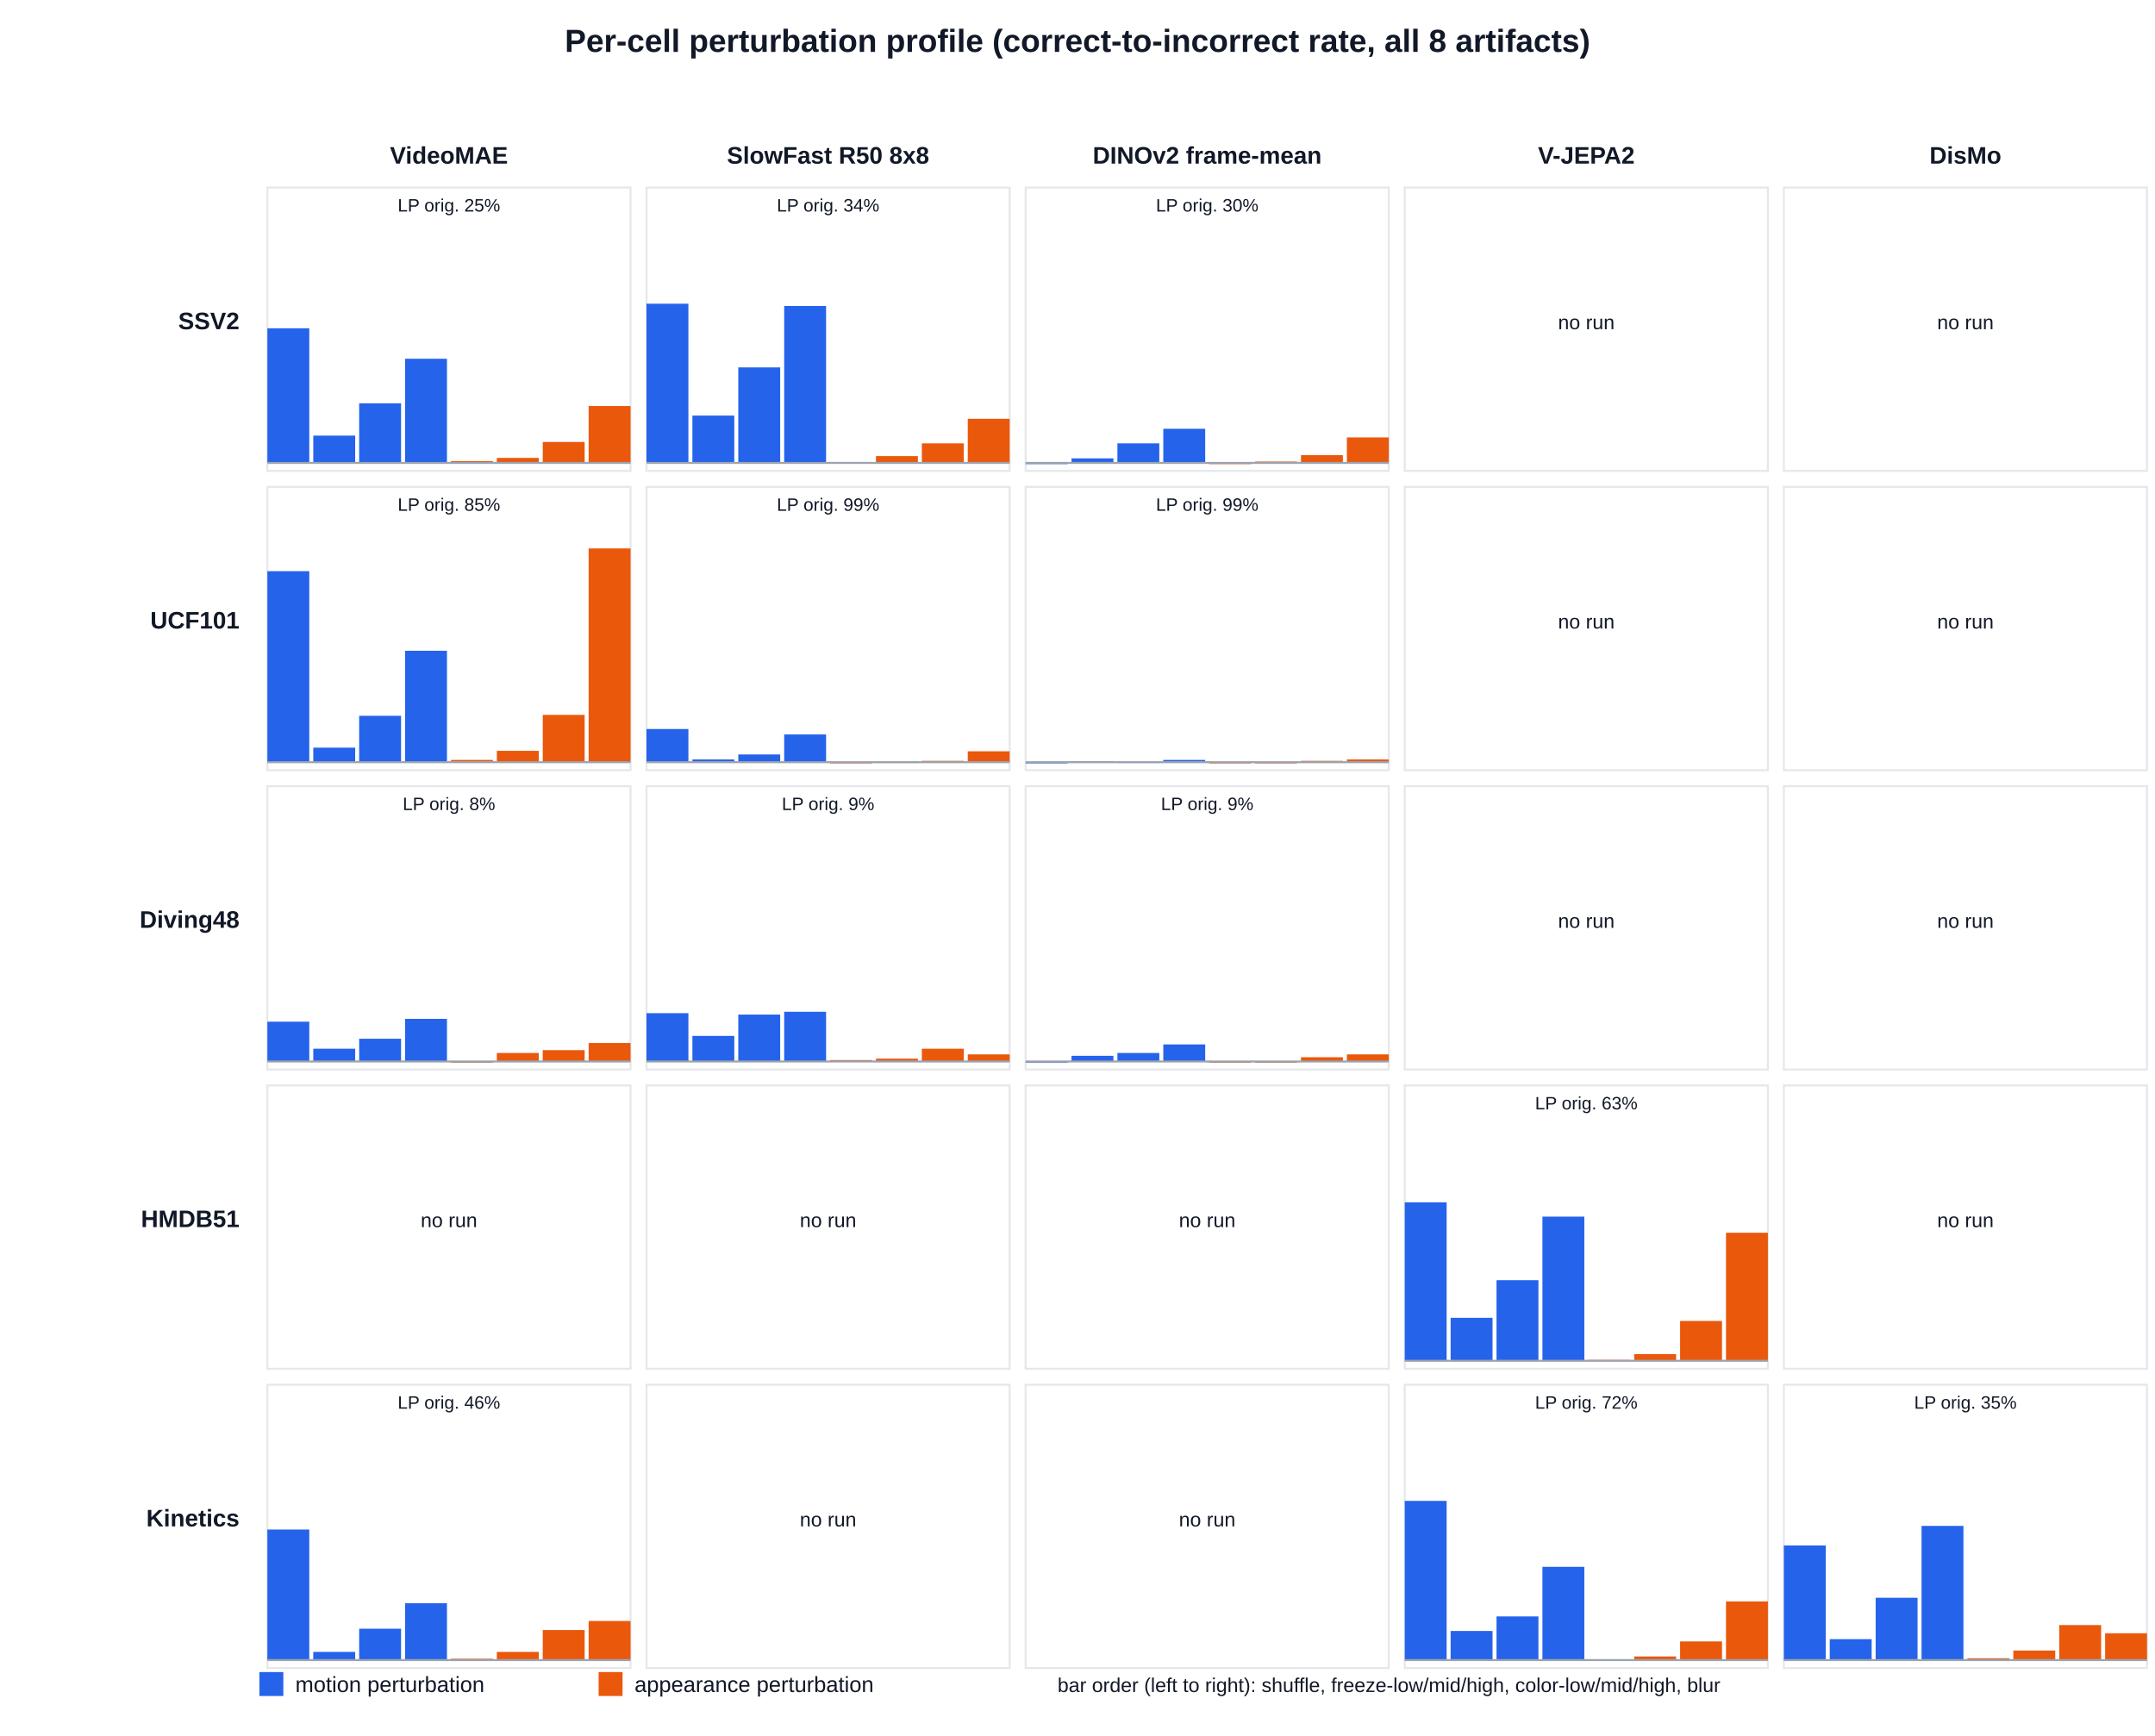
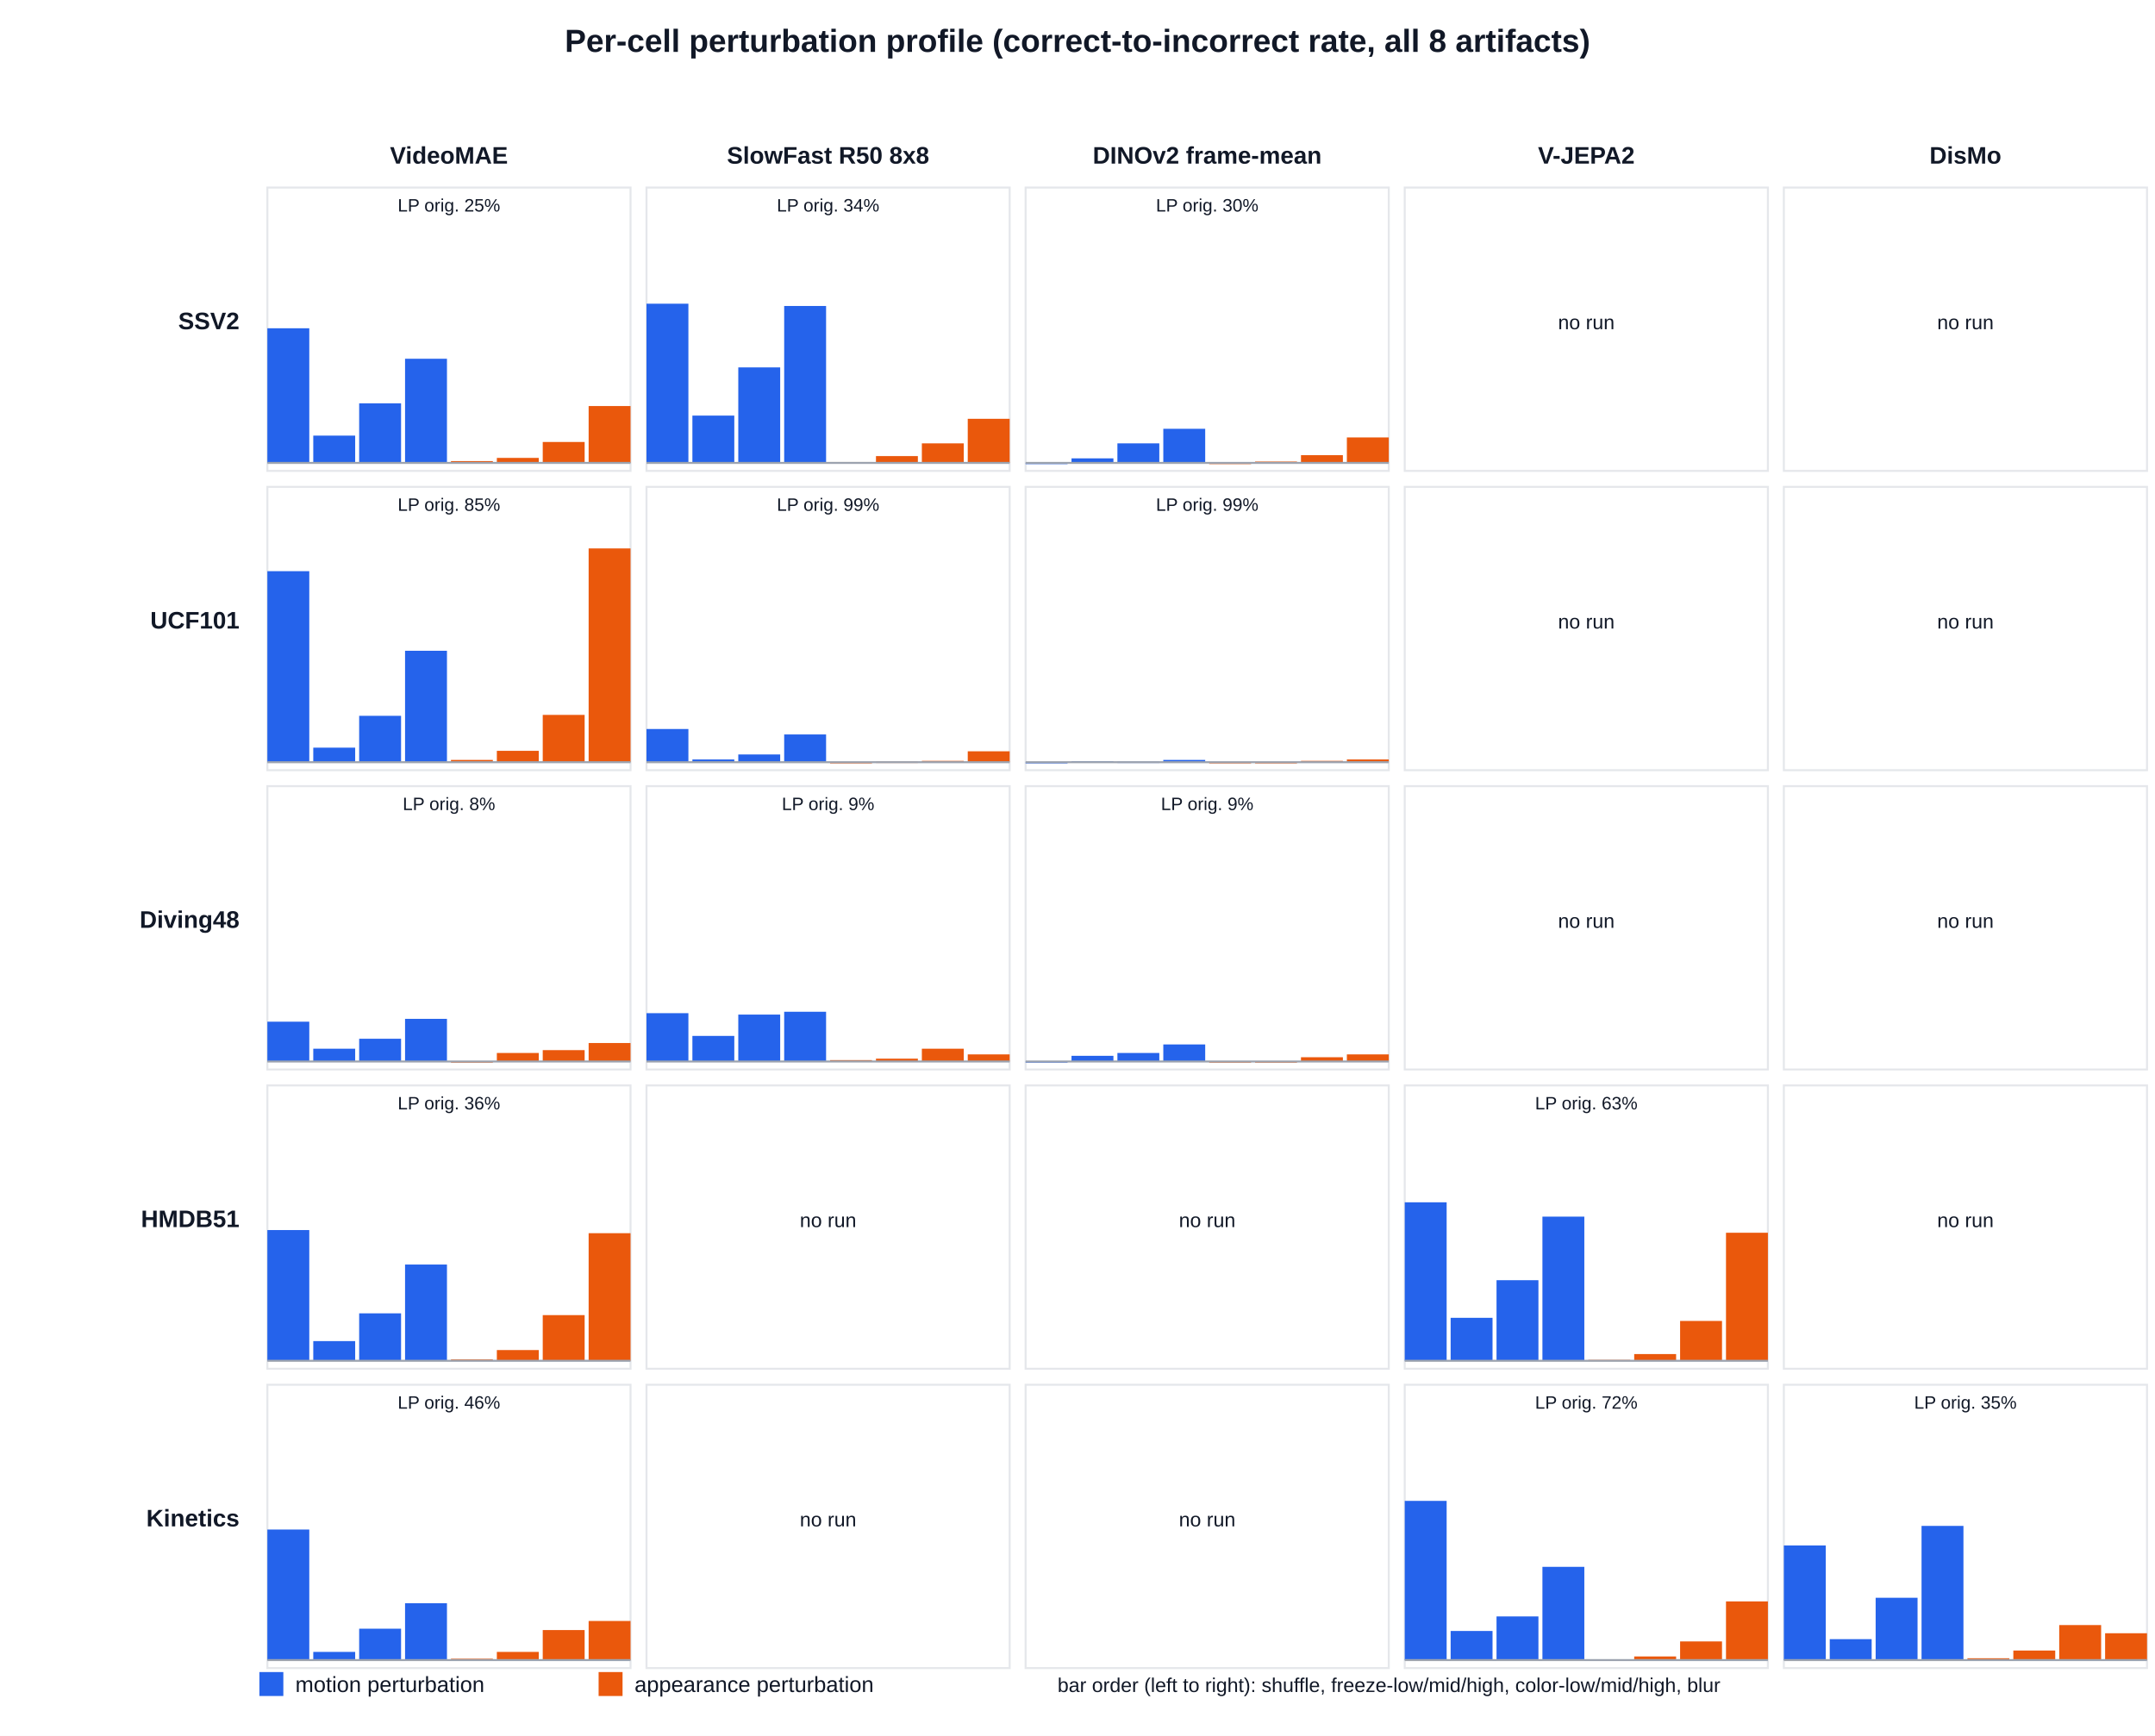
<svg xmlns="http://www.w3.org/2000/svg" width="1080" height="870" viewBox="0 0 1080 870">
  <rect width="100%" height="100%" fill="#ffffff" />
  <style>text { font-family: Arial, Helvetica, sans-serif; fill: #111827; }</style>
  <text x="540.00" y="26.00" font-size="16" font-weight="700" text-anchor="middle">Per-cell perturbation profile (correct-to-incorrect rate, all 8 artifacts)</text>
  <text x="225.00" y="82.00" font-size="12" font-weight="700" text-anchor="middle">VideoMAE</text>
  <text x="415.00" y="82.00" font-size="12" font-weight="700" text-anchor="middle">SlowFast R50 8x8</text>
  <text x="605.00" y="82.00" font-size="12" font-weight="700" text-anchor="middle">DINOv2 frame-mean</text>
  <text x="795.00" y="82.00" font-size="12" font-weight="700" text-anchor="middle">V-JEPA2</text>
  <text x="985.00" y="82.00" font-size="12" font-weight="700" text-anchor="middle">DisMo</text>
  <text x="120.00" y="165.00" font-size="12" font-weight="700" text-anchor="end">SSV2</text>
  <rect x="134" y="94" width="182" height="142" fill="none" stroke="#e5e7eb" stroke-width="1" />
  <text x="225.00" y="106.00" font-size="9" font-weight="400" text-anchor="middle">LP orig. 25%</text>
  <rect x="134.00" y="164.52" width="21.00" height="67.48" fill="#2563eb" />
  <rect x="157.00" y="218.32" width="21.00" height="13.68" fill="#2563eb" />
  <rect x="180.00" y="202.14" width="21.00" height="29.86" fill="#2563eb" />
  <rect x="203.00" y="179.80" width="21.00" height="52.20" fill="#2563eb" />
  <rect x="226.00" y="231.09" width="21.00" height="0.91" fill="#ea580c" />
  <rect x="249.00" y="229.49" width="21.00" height="2.51" fill="#ea580c" />
  <rect x="272.00" y="221.51" width="21.00" height="10.49" fill="#ea580c" />
  <rect x="295.00" y="203.50" width="21.00" height="28.50" fill="#ea580c" />
  <line x1="134" y1="232.00" x2="316" y2="232.00" stroke="#9ca3af" stroke-width="1" />
  <rect x="324" y="94" width="182" height="142" fill="none" stroke="#e5e7eb" stroke-width="1" />
  <text x="415.00" y="106.00" font-size="9" font-weight="400" text-anchor="middle">LP orig. 34%</text>
  <rect x="324.00" y="152.21" width="21.00" height="79.79" fill="#2563eb" />
  <rect x="347.00" y="208.29" width="21.00" height="23.71" fill="#2563eb" />
  <rect x="370.00" y="184.13" width="21.00" height="47.87" fill="#2563eb" />
  <rect x="393.00" y="153.35" width="21.00" height="78.65" fill="#2563eb" />
  <rect x="416.00" y="231.54" width="21.00" height="0.60" fill="#ea580c" />
  <rect x="439.00" y="228.58" width="21.00" height="3.42" fill="#ea580c" />
  <rect x="462.00" y="222.20" width="21.00" height="9.80" fill="#ea580c" />
  <rect x="485.00" y="209.89" width="21.00" height="22.11" fill="#ea580c" />
  <line x1="324" y1="232.00" x2="506" y2="232.00" stroke="#9ca3af" stroke-width="1" />
  <rect x="514" y="94" width="182" height="142" fill="none" stroke="#e5e7eb" stroke-width="1" />
  <text x="605.00" y="106.00" font-size="9" font-weight="400" text-anchor="middle">LP orig. 30%</text>
  <rect x="514.00" y="232.00" width="21.00" height="0.60" fill="#2563eb" />
  <rect x="537.00" y="229.72" width="21.00" height="2.28" fill="#2563eb" />
  <rect x="560.00" y="222.20" width="21.00" height="9.80" fill="#2563eb" />
  <rect x="583.00" y="214.90" width="21.00" height="17.10" fill="#2563eb" />
  <rect x="606.00" y="232.00" width="21.00" height="0.60" fill="#ea580c" />
  <rect x="629.00" y="231.32" width="21.00" height="0.68" fill="#ea580c" />
  <rect x="652.00" y="228.12" width="21.00" height="3.88" fill="#ea580c" />
  <rect x="675.00" y="219.23" width="21.00" height="12.77" fill="#ea580c" />
  <line x1="514" y1="232.00" x2="696" y2="232.00" stroke="#9ca3af" stroke-width="1" />
  <rect x="704" y="94" width="182" height="142" fill="none" stroke="#e5e7eb" stroke-width="1" />
  <text x="795.00" y="165.00" font-size="10" font-weight="400" text-anchor="middle">no run</text>
  <rect x="894" y="94" width="182" height="142" fill="none" stroke="#e5e7eb" stroke-width="1" />
  <text x="985.00" y="165.00" font-size="10" font-weight="400" text-anchor="middle">no run</text>
  <text x="120.00" y="315.00" font-size="12" font-weight="700" text-anchor="end">UCF101</text>
  <rect x="134" y="244" width="182" height="142" fill="none" stroke="#e5e7eb" stroke-width="1" />
  <text x="225.00" y="256.00" font-size="9" font-weight="400" text-anchor="middle">LP orig. 85%</text>
  <rect x="134.00" y="286.26" width="21.00" height="95.74" fill="#2563eb" />
  <rect x="157.00" y="374.71" width="21.00" height="7.29" fill="#2563eb" />
  <rect x="180.00" y="358.75" width="21.00" height="23.25" fill="#2563eb" />
  <rect x="203.00" y="326.15" width="21.00" height="55.85" fill="#2563eb" />
  <rect x="226.00" y="380.86" width="21.00" height="1.14" fill="#ea580c" />
  <rect x="249.00" y="376.30" width="21.00" height="5.70" fill="#ea580c" />
  <rect x="272.00" y="358.29" width="21.00" height="23.71" fill="#ea580c" />
  <rect x="295.00" y="274.86" width="21.00" height="107.14" fill="#ea580c" />
  <line x1="134" y1="382.00" x2="316" y2="382.00" stroke="#9ca3af" stroke-width="1" />
  <rect x="324" y="244" width="182" height="142" fill="none" stroke="#e5e7eb" stroke-width="1" />
  <text x="415.00" y="256.00" font-size="9" font-weight="400" text-anchor="middle">LP orig. 99%</text>
  <rect x="324.00" y="365.36" width="21.00" height="16.64" fill="#2563eb" />
  <rect x="347.00" y="380.63" width="21.00" height="1.37" fill="#2563eb" />
  <rect x="370.00" y="378.12" width="21.00" height="3.88" fill="#2563eb" />
  <rect x="393.00" y="368.09" width="21.00" height="13.91" fill="#2563eb" />
  <rect x="416.00" y="382.00" width="21.00" height="0.60" fill="#ea580c" />
  <rect x="439.00" y="381.77" width="21.00" height="0.60" fill="#ea580c" />
  <rect x="462.00" y="381.32" width="21.00" height="0.68" fill="#ea580c" />
  <rect x="485.00" y="376.53" width="21.00" height="5.47" fill="#ea580c" />
  <line x1="324" y1="382.00" x2="506" y2="382.00" stroke="#9ca3af" stroke-width="1" />
  <rect x="514" y="244" width="182" height="142" fill="none" stroke="#e5e7eb" stroke-width="1" />
  <text x="605.00" y="256.00" font-size="9" font-weight="400" text-anchor="middle">LP orig. 99%</text>
  <rect x="514.00" y="382.00" width="21.00" height="0.60" fill="#2563eb" />
  <rect x="537.00" y="381.54" width="21.00" height="0.60" fill="#2563eb" />
  <rect x="560.00" y="381.77" width="21.00" height="0.60" fill="#2563eb" />
  <rect x="583.00" y="380.86" width="21.00" height="1.14" fill="#2563eb" />
  <rect x="606.00" y="382.00" width="21.00" height="0.60" fill="#ea580c" />
  <rect x="629.00" y="382.00" width="21.00" height="0.60" fill="#ea580c" />
  <rect x="652.00" y="381.32" width="21.00" height="0.68" fill="#ea580c" />
  <rect x="675.00" y="380.63" width="21.00" height="1.37" fill="#ea580c" />
  <line x1="514" y1="382.00" x2="696" y2="382.00" stroke="#9ca3af" stroke-width="1" />
  <rect x="704" y="244" width="182" height="142" fill="none" stroke="#e5e7eb" stroke-width="1" />
  <text x="795.00" y="315.00" font-size="10" font-weight="400" text-anchor="middle">no run</text>
  <rect x="894" y="244" width="182" height="142" fill="none" stroke="#e5e7eb" stroke-width="1" />
  <text x="985.00" y="315.00" font-size="10" font-weight="400" text-anchor="middle">no run</text>
  <text x="120.00" y="465.00" font-size="12" font-weight="700" text-anchor="end">Diving48</text>
  <rect x="134" y="394" width="182" height="142" fill="none" stroke="#e5e7eb" stroke-width="1" />
  <text x="225.00" y="406.00" font-size="9" font-weight="400" text-anchor="middle">LP orig. 8%</text>
  <rect x="134.00" y="512.05" width="21.00" height="19.95" fill="#2563eb" />
  <rect x="157.00" y="525.59" width="21.00" height="6.41" fill="#2563eb" />
  <rect x="180.00" y="520.60" width="21.00" height="11.40" fill="#2563eb" />
  <rect x="203.00" y="510.63" width="21.00" height="21.37" fill="#2563eb" />
  <rect x="226.00" y="532.00" width="21.00" height="0.60" fill="#ea580c" />
  <rect x="249.00" y="527.73" width="21.00" height="4.27" fill="#ea580c" />
  <rect x="272.00" y="526.30" width="21.00" height="5.70" fill="#ea580c" />
  <rect x="295.00" y="522.74" width="21.00" height="9.26" fill="#ea580c" />
  <line x1="134" y1="532.00" x2="316" y2="532.00" stroke="#9ca3af" stroke-width="1" />
  <rect x="324" y="394" width="182" height="142" fill="none" stroke="#e5e7eb" stroke-width="1" />
  <text x="415.00" y="406.00" font-size="9" font-weight="400" text-anchor="middle">LP orig. 9%</text>
  <rect x="324.00" y="507.78" width="21.00" height="24.22" fill="#2563eb" />
  <rect x="347.00" y="519.18" width="21.00" height="12.82" fill="#2563eb" />
  <rect x="370.00" y="508.49" width="21.00" height="23.51" fill="#2563eb" />
  <rect x="393.00" y="507.07" width="21.00" height="24.93" fill="#2563eb" />
  <rect x="416.00" y="531.29" width="21.00" height="0.71" fill="#ea580c" />
  <rect x="439.00" y="530.58" width="21.00" height="1.42" fill="#ea580c" />
  <rect x="462.00" y="525.59" width="21.00" height="6.41" fill="#ea580c" />
  <rect x="485.00" y="528.44" width="21.00" height="3.56" fill="#ea580c" />
  <line x1="324" y1="532.00" x2="506" y2="532.00" stroke="#9ca3af" stroke-width="1" />
  <rect x="514" y="394" width="182" height="142" fill="none" stroke="#e5e7eb" stroke-width="1" />
  <text x="605.00" y="406.00" font-size="9" font-weight="400" text-anchor="middle">LP orig. 9%</text>
  <rect x="514.00" y="532.00" width="21.00" height="0.60" fill="#2563eb" />
  <rect x="537.00" y="529.15" width="21.00" height="2.85" fill="#2563eb" />
  <rect x="560.00" y="527.73" width="21.00" height="4.27" fill="#2563eb" />
  <rect x="583.00" y="523.45" width="21.00" height="8.55" fill="#2563eb" />
  <rect x="606.00" y="532.00" width="21.00" height="0.60" fill="#ea580c" />
  <rect x="629.00" y="532.00" width="21.00" height="0.60" fill="#ea580c" />
  <rect x="652.00" y="529.86" width="21.00" height="2.14" fill="#ea580c" />
  <rect x="675.00" y="528.44" width="21.00" height="3.56" fill="#ea580c" />
  <line x1="514" y1="532.00" x2="696" y2="532.00" stroke="#9ca3af" stroke-width="1" />
  <rect x="704" y="394" width="182" height="142" fill="none" stroke="#e5e7eb" stroke-width="1" />
  <text x="795.00" y="465.00" font-size="10" font-weight="400" text-anchor="middle">no run</text>
  <rect x="894" y="394" width="182" height="142" fill="none" stroke="#e5e7eb" stroke-width="1" />
  <text x="985.00" y="465.00" font-size="10" font-weight="400" text-anchor="middle">no run</text>
  <text x="120.00" y="615.00" font-size="12" font-weight="700" text-anchor="end">HMDB51</text>
  <rect x="134" y="544" width="182" height="142" fill="none" stroke="#e5e7eb" stroke-width="1" />
-   <text x="225.00" y="615.00" font-size="10" font-weight="400" text-anchor="middle">no run</text>
+   <text x="225.00" y="556.00" font-size="9" font-weight="400" text-anchor="middle">LP orig. 36%</text>
+   <rect x="134.00" y="616.48" width="21.00" height="65.52" fill="#2563eb" />
+   <rect x="157.00" y="672.13" width="21.00" height="9.87" fill="#2563eb" />
+   <rect x="180.00" y="658.22" width="21.00" height="23.78" fill="#2563eb" />
+   <rect x="203.00" y="633.76" width="21.00" height="48.24" fill="#2563eb" />
+   <rect x="226.00" y="681.33" width="21.00" height="0.67" fill="#ea580c" />
+   <rect x="249.00" y="676.62" width="21.00" height="5.38" fill="#ea580c" />
+   <rect x="272.00" y="659.11" width="21.00" height="22.89" fill="#ea580c" />
+   <rect x="295.00" y="618.05" width="21.00" height="63.95" fill="#ea580c" />
+   <line x1="134" y1="682.00" x2="316" y2="682.00" stroke="#9ca3af" stroke-width="1" />
  <rect x="324" y="544" width="182" height="142" fill="none" stroke="#e5e7eb" stroke-width="1" />
  <text x="415.00" y="615.00" font-size="10" font-weight="400" text-anchor="middle">no run</text>
  <rect x="514" y="544" width="182" height="142" fill="none" stroke="#e5e7eb" stroke-width="1" />
  <text x="605.00" y="615.00" font-size="10" font-weight="400" text-anchor="middle">no run</text>
  <rect x="704" y="544" width="182" height="142" fill="none" stroke="#e5e7eb" stroke-width="1" />
  <text x="795.00" y="556.00" font-size="9" font-weight="400" text-anchor="middle">LP orig. 63%</text>
  <rect x="704.00" y="602.57" width="21.00" height="79.43" fill="#2563eb" />
  <rect x="727.00" y="660.46" width="21.00" height="21.54" fill="#2563eb" />
  <rect x="750.00" y="641.61" width="21.00" height="40.39" fill="#2563eb" />
  <rect x="773.00" y="609.75" width="21.00" height="72.25" fill="#2563eb" />
  <rect x="796.00" y="681.55" width="21.00" height="0.60" fill="#ea580c" />
  <rect x="819.00" y="678.63" width="21.00" height="3.37" fill="#ea580c" />
  <rect x="842.00" y="662.03" width="21.00" height="19.97" fill="#ea580c" />
  <rect x="865.00" y="617.83" width="21.00" height="64.17" fill="#ea580c" />
  <line x1="704" y1="682.00" x2="886" y2="682.00" stroke="#9ca3af" stroke-width="1" />
  <rect x="894" y="544" width="182" height="142" fill="none" stroke="#e5e7eb" stroke-width="1" />
  <text x="985.00" y="615.00" font-size="10" font-weight="400" text-anchor="middle">no run</text>
  <text x="120.00" y="765.00" font-size="12" font-weight="700" text-anchor="end">Kinetics</text>
  <rect x="134" y="694" width="182" height="142" fill="none" stroke="#e5e7eb" stroke-width="1" />
  <text x="225.00" y="706.00" font-size="9" font-weight="400" text-anchor="middle">LP orig. 46%</text>
  <rect x="134.00" y="766.57" width="21.00" height="65.43" fill="#2563eb" />
  <rect x="157.00" y="827.90" width="21.00" height="4.10" fill="#2563eb" />
  <rect x="180.00" y="816.27" width="21.00" height="15.73" fill="#2563eb" />
  <rect x="203.00" y="803.50" width="21.00" height="28.50" fill="#2563eb" />
  <rect x="226.00" y="831.32" width="21.00" height="0.68" fill="#ea580c" />
  <rect x="249.00" y="827.90" width="21.00" height="4.10" fill="#ea580c" />
  <rect x="272.00" y="816.95" width="21.00" height="15.05" fill="#ea580c" />
  <rect x="295.00" y="812.40" width="21.00" height="19.60" fill="#ea580c" />
  <line x1="134" y1="832.00" x2="316" y2="832.00" stroke="#9ca3af" stroke-width="1" />
  <rect x="324" y="694" width="182" height="142" fill="none" stroke="#e5e7eb" stroke-width="1" />
  <text x="415.00" y="765.00" font-size="10" font-weight="400" text-anchor="middle">no run</text>
  <rect x="514" y="694" width="182" height="142" fill="none" stroke="#e5e7eb" stroke-width="1" />
  <text x="605.00" y="765.00" font-size="10" font-weight="400" text-anchor="middle">no run</text>
  <rect x="704" y="694" width="182" height="142" fill="none" stroke="#e5e7eb" stroke-width="1" />
  <text x="795.00" y="706.00" font-size="9" font-weight="400" text-anchor="middle">LP orig. 72%</text>
  <rect x="704.00" y="752.21" width="21.00" height="79.79" fill="#2563eb" />
  <rect x="727.00" y="817.41" width="21.00" height="14.59" fill="#2563eb" />
  <rect x="750.00" y="810.12" width="21.00" height="21.88" fill="#2563eb" />
  <rect x="773.00" y="785.27" width="21.00" height="46.73" fill="#2563eb" />
  <rect x="796.00" y="831.77" width="21.00" height="0.60" fill="#ea580c" />
  <rect x="819.00" y="830.18" width="21.00" height="1.82" fill="#ea580c" />
  <rect x="842.00" y="822.65" width="21.00" height="9.35" fill="#ea580c" />
  <rect x="865.00" y="802.59" width="21.00" height="29.41" fill="#ea580c" />
  <line x1="704" y1="832.00" x2="886" y2="832.00" stroke="#9ca3af" stroke-width="1" />
  <rect x="894" y="694" width="182" height="142" fill="none" stroke="#e5e7eb" stroke-width="1" />
  <text x="985.00" y="706.00" font-size="9" font-weight="400" text-anchor="middle">LP orig. 35%</text>
  <rect x="894.00" y="774.55" width="21.00" height="57.45" fill="#2563eb" />
  <rect x="917.00" y="821.51" width="21.00" height="10.49" fill="#2563eb" />
  <rect x="940.00" y="800.77" width="21.00" height="31.23" fill="#2563eb" />
  <rect x="963.00" y="764.75" width="21.00" height="67.25" fill="#2563eb" />
  <rect x="986.00" y="831.09" width="21.00" height="0.91" fill="#ea580c" />
  <rect x="1009.00" y="827.21" width="21.00" height="4.79" fill="#ea580c" />
  <rect x="1032.00" y="814.45" width="21.00" height="17.55" fill="#ea580c" />
  <rect x="1055.00" y="818.55" width="21.00" height="13.45" fill="#ea580c" />
  <line x1="894" y1="832.00" x2="1076" y2="832.00" stroke="#9ca3af" stroke-width="1" />
  <rect x="130" y="838" width="12" height="12" fill="#2563eb" />
  <text x="148.00" y="848.00" font-size="11" font-weight="400" text-anchor="start">motion perturbation</text>
  <rect x="300" y="838" width="12" height="12" fill="#ea580c" />
  <text x="318.00" y="848.00" font-size="11" font-weight="400" text-anchor="start">appearance perturbation</text>
  <text x="530.00" y="848.00" font-size="10" font-weight="400" text-anchor="start">bar order (left to right): shuffle, freeze-low/mid/high, color-low/mid/high, blur</text>
</svg>
